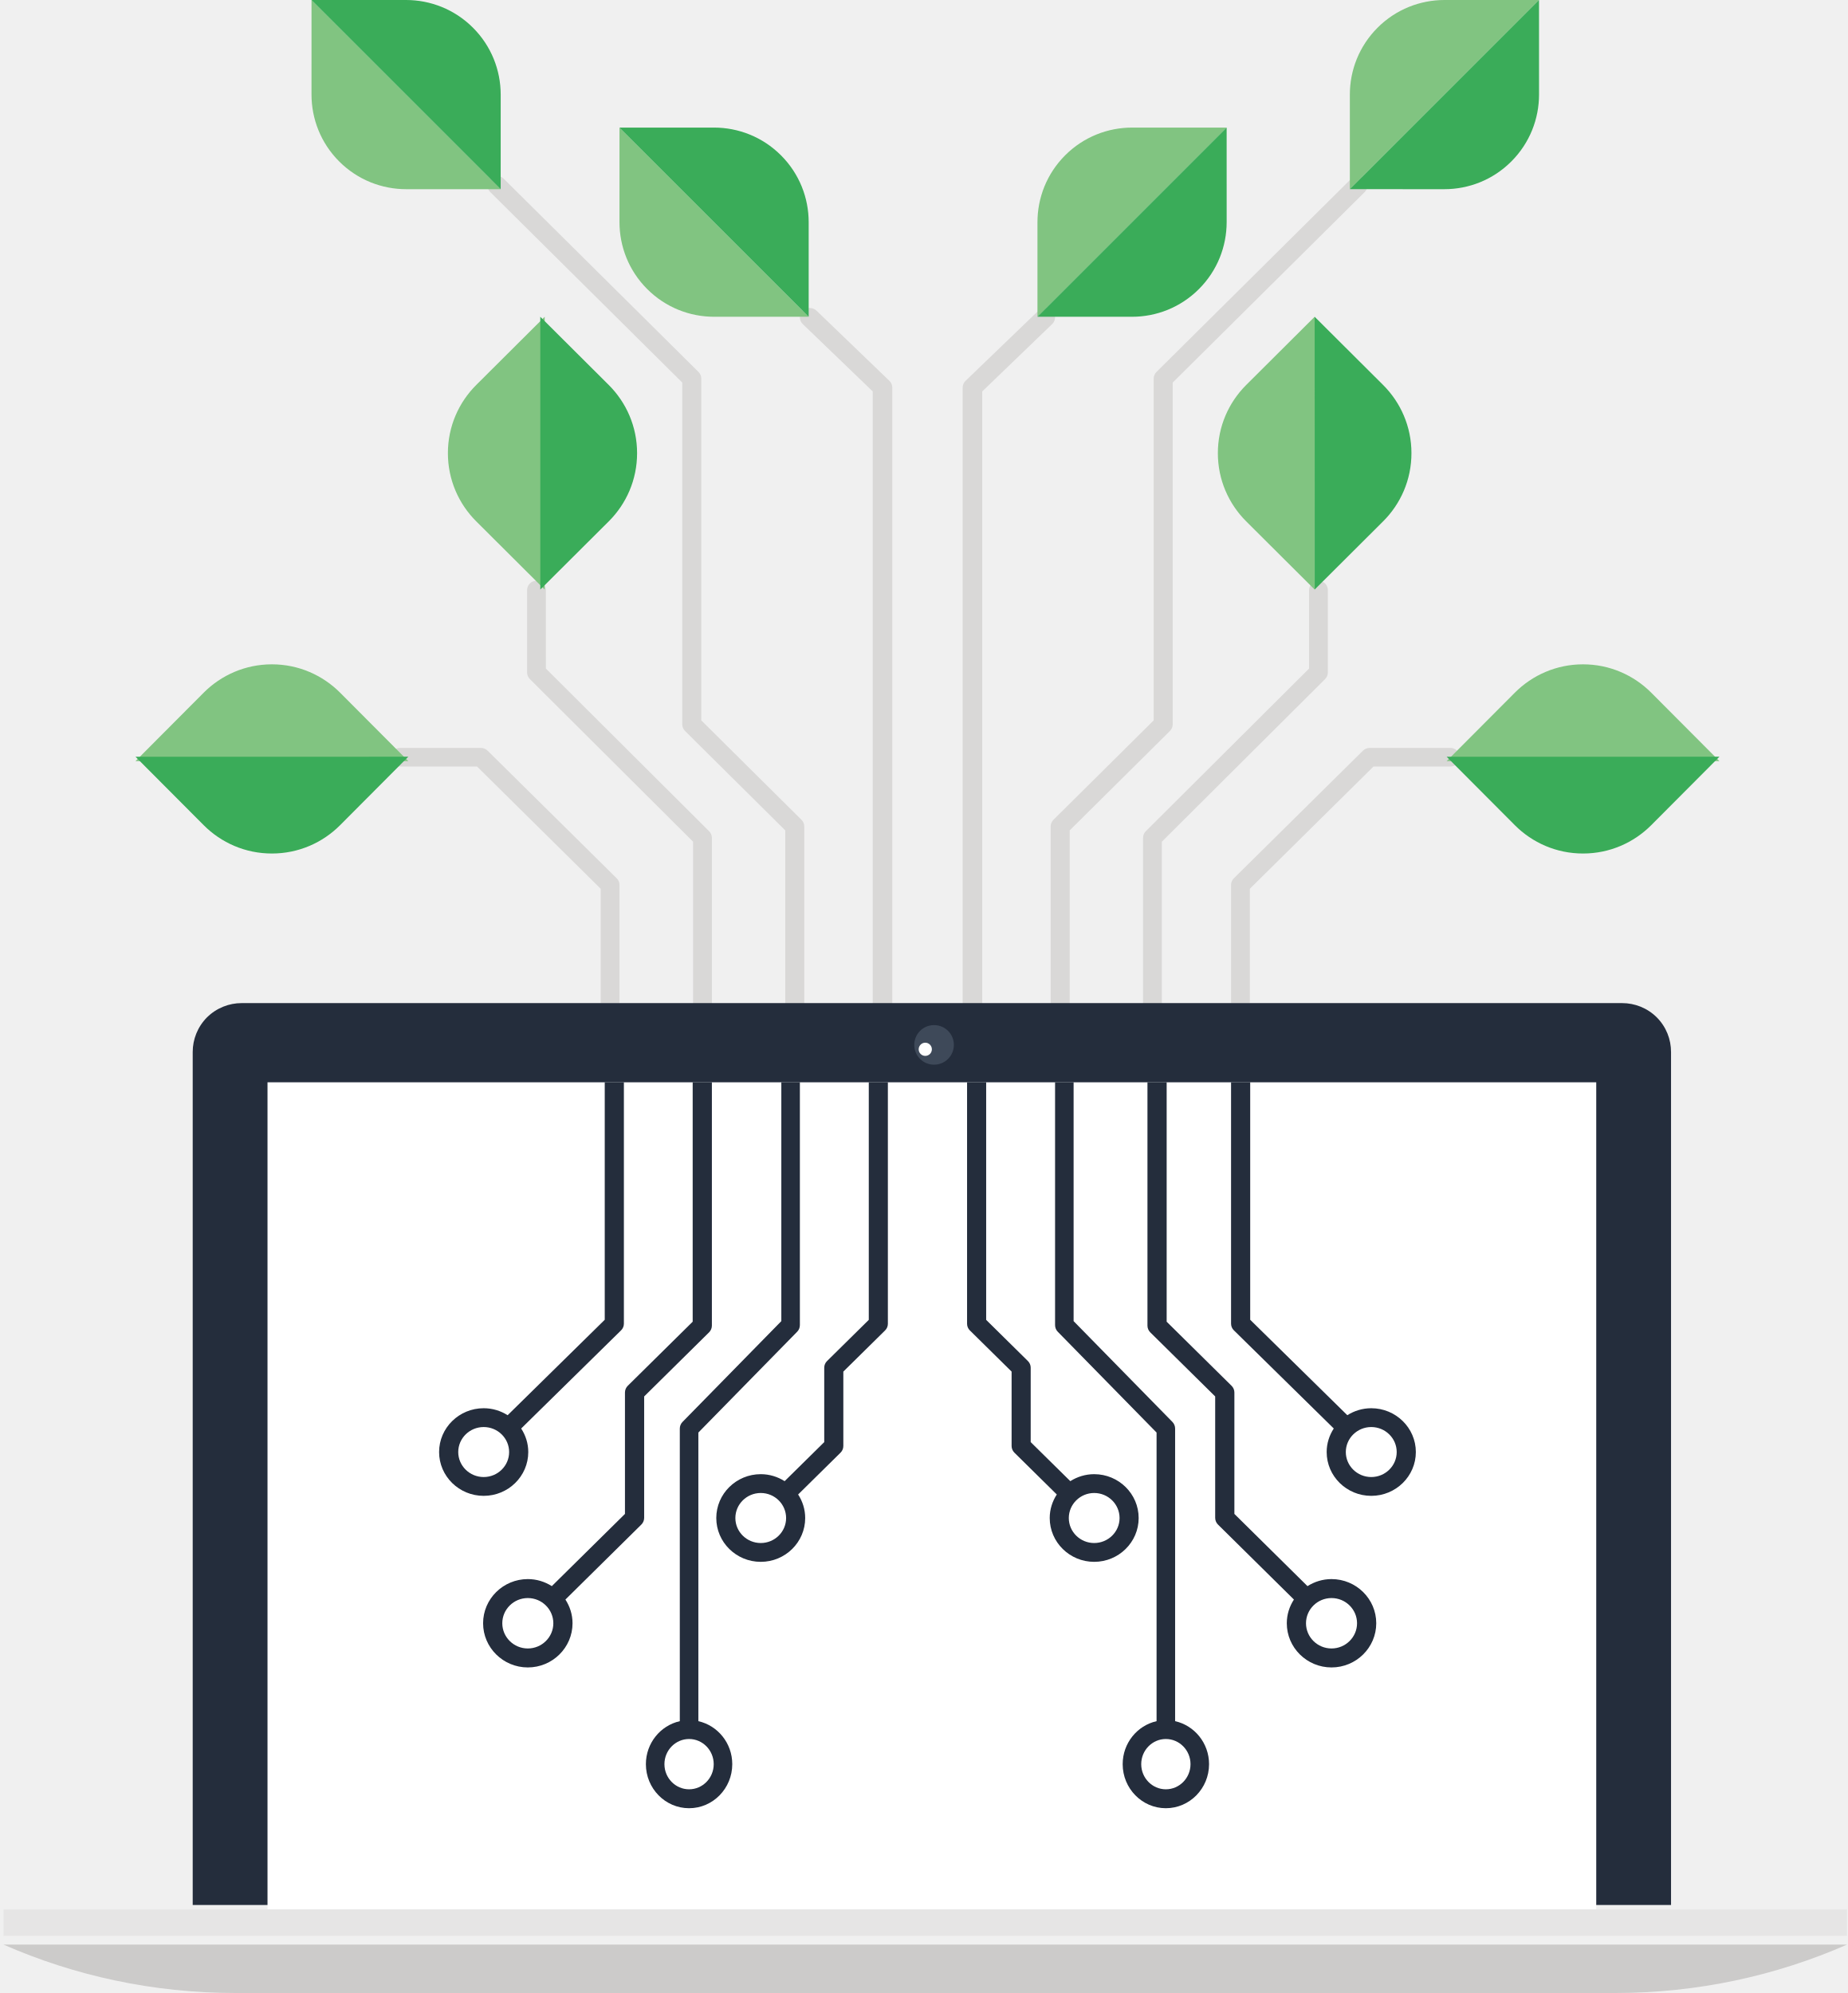
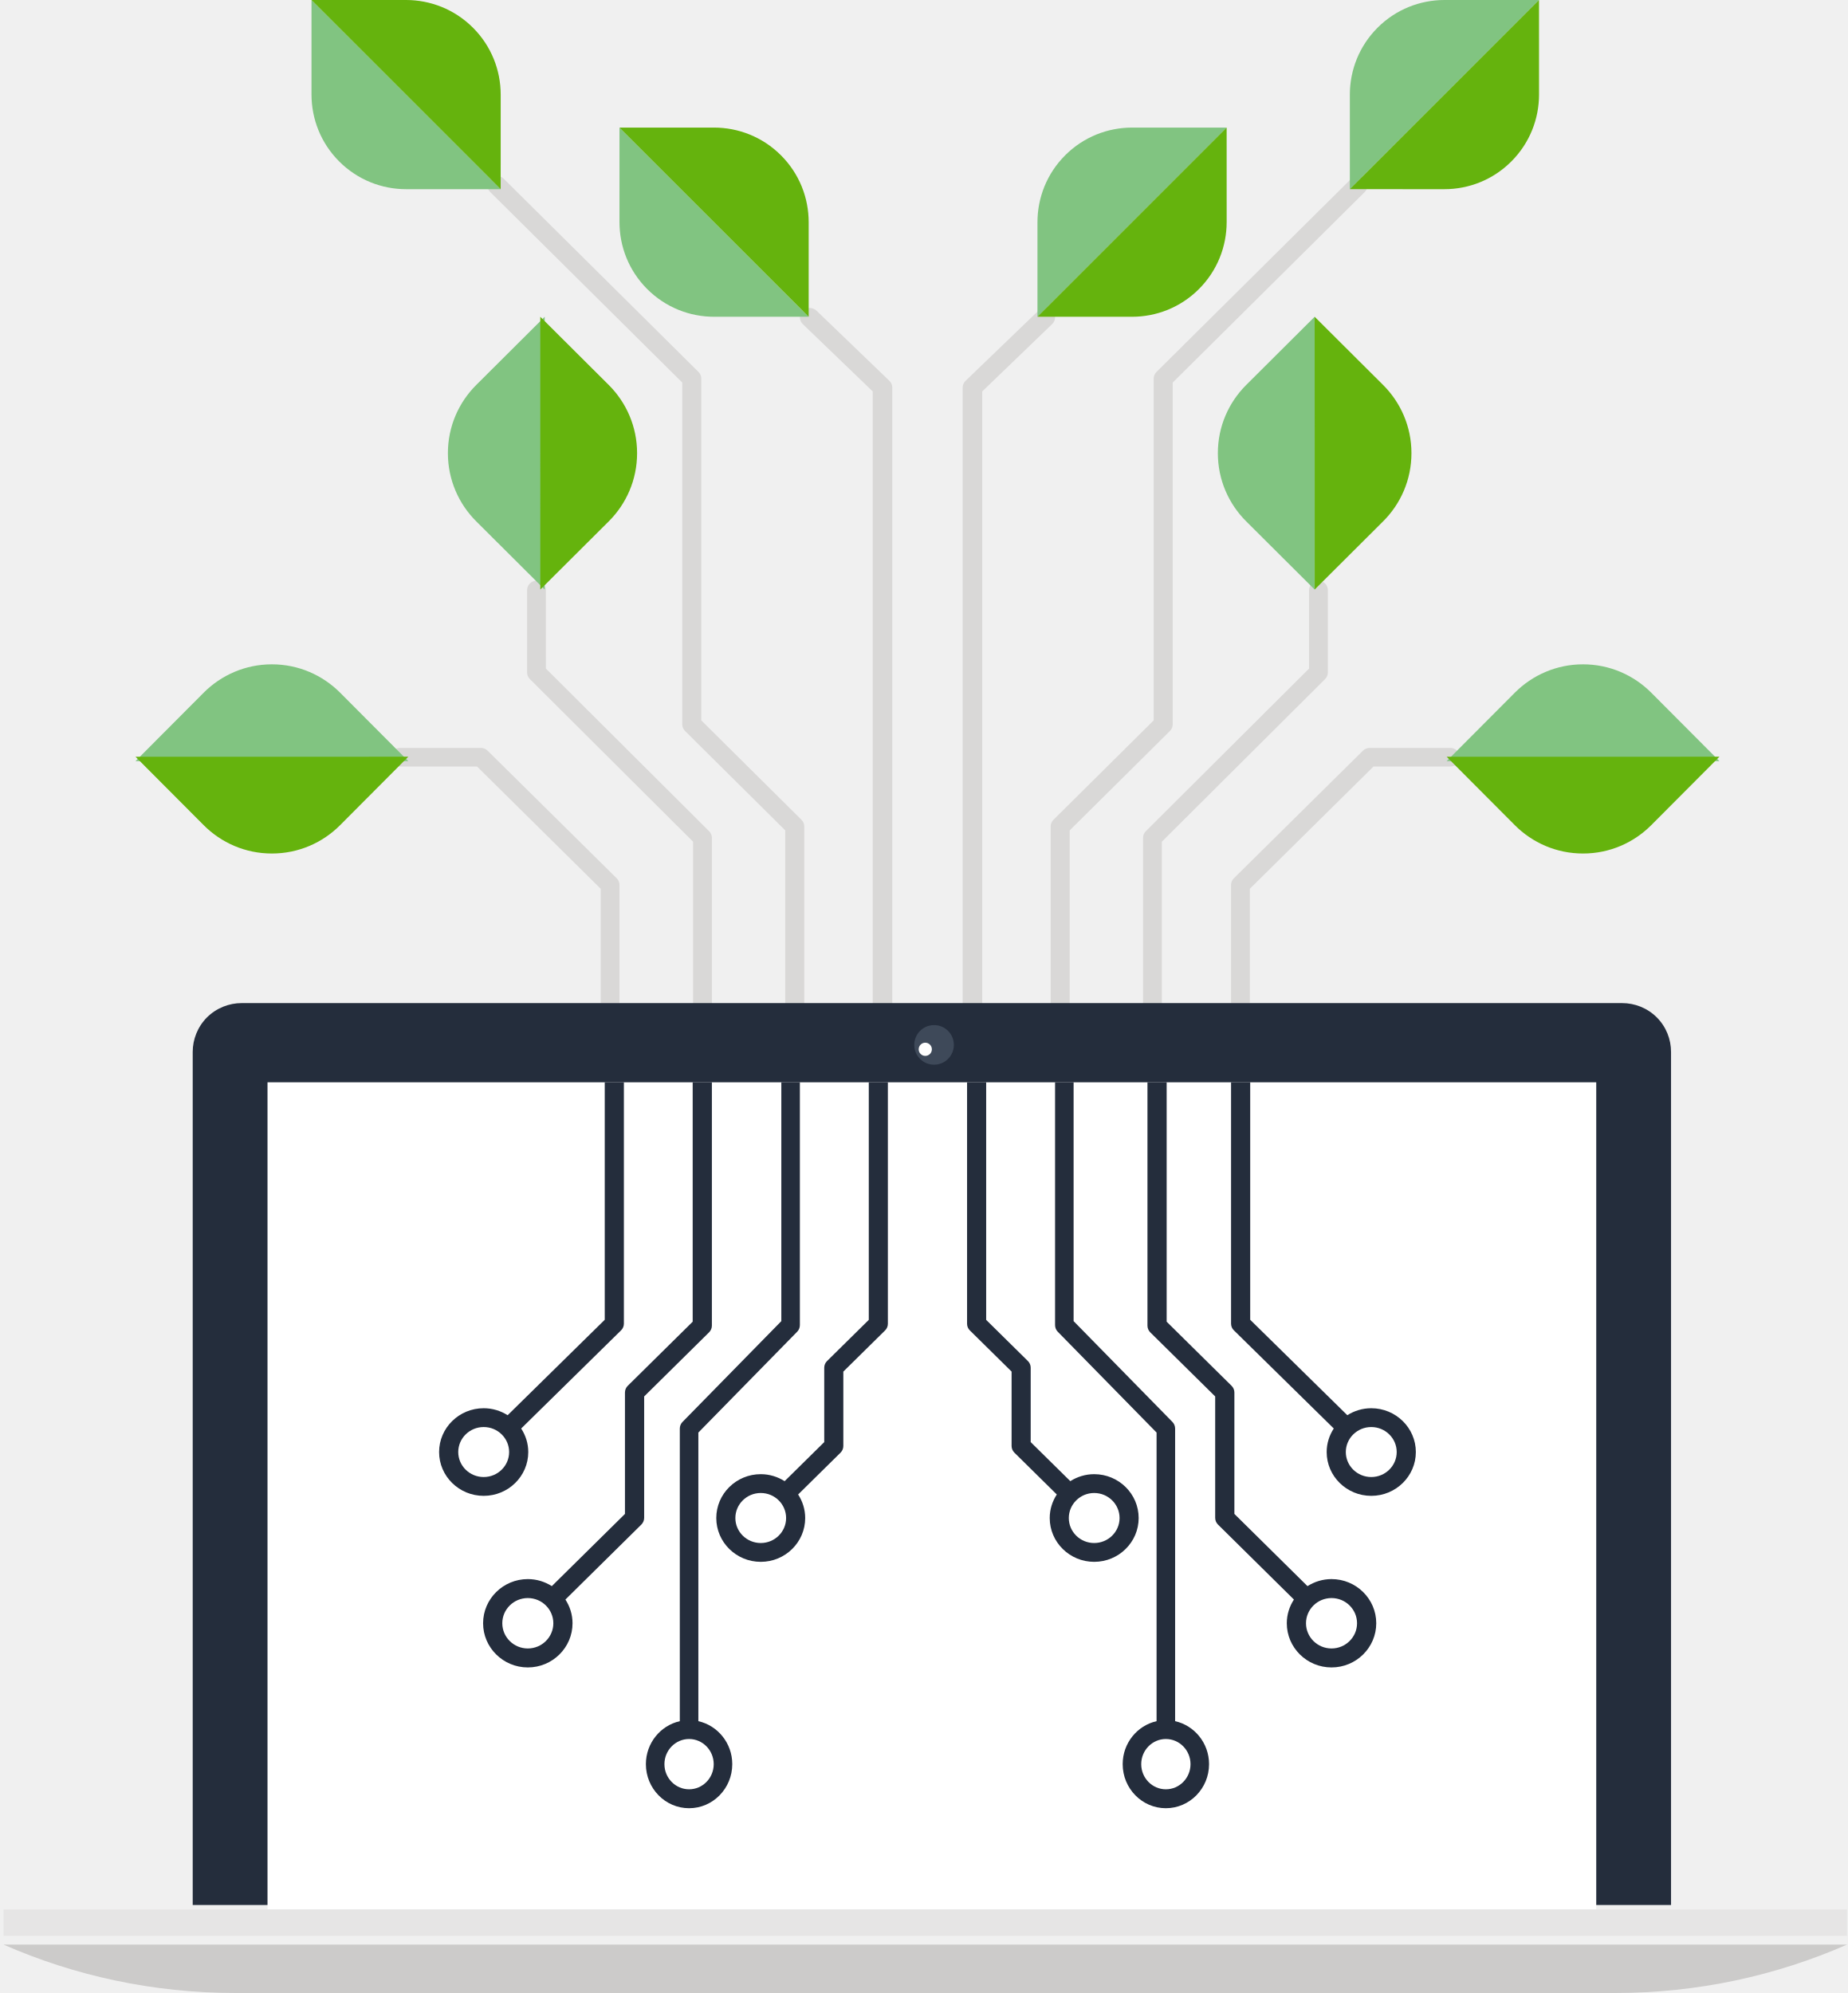
<svg xmlns="http://www.w3.org/2000/svg" width="420px" height="453px" viewBox="0 0 420 453" version="1.1">
  <g id="Landing-Page" stroke="none" stroke-width="1" fill="none" fill-rule="evenodd">
    <g id="WhitePage_Landing" transform="translate(-749, -1516)">
      <g id="eco" transform="translate(159, 1505)">
        <g id="eco-img" transform="translate(590, 11)">
          <path d="M110.822,170.622 C110.419,170.224 109.879,170.002 109.308,170.002 L90.937,170 C89.753,170 88.8,170.945 88.8,172.113 C88.8,173.279 89.753,174.224 90.937,174.224 L108.425,174.226 L136.527,202.011 L136.527,228 L140.8,228 L140.8,201.133 C140.8,200.574 140.578,200.037 140.176,199.641 L110.822,170.622 Z" id="Fill-1" fill="#D9D8D7" />
          <path d="M124.073,151.965 L124.068,134.127 C124.068,132.951 123.116,132 121.932,132 C120.757,132 119.8,132.951 119.8,134.127 L119.805,152.849 C119.805,153.412 120.026,153.952 120.428,154.35 L157.529,191.317 L157.529,229 L161.8,229 L161.8,190.434 C161.8,189.871 161.573,189.33 161.172,188.932 L124.073,151.965 Z" id="Fill-3" fill="#D9D8D7" />
          <path d="M159.391,163.739 L159.391,86.061 C159.391,85.49 159.167,84.947 158.76,84.543 L114.492,40.629 C113.646,39.79 112.274,39.79 111.434,40.629 C110.588,41.465 110.588,42.827 111.434,43.663 L155.065,86.951 L155.065,164.628 C155.065,165.197 155.294,165.742 155.696,166.144 L178.473,188.744 L178.473,229 L182.8,229 L182.8,187.857 C182.8,187.286 182.575,186.741 182.168,186.339 L159.391,163.739 Z" id="Fill-5" fill="#D9D8D7" />
          <path d="M185.592,70.624 C184.723,69.793 183.319,69.79 182.451,70.626 C181.582,71.463 181.582,72.818 182.451,73.654 L198.356,88.969 L198.356,229 L202.8,229 L202.8,88.083 C202.8,87.513 202.569,86.969 202.151,86.566 L185.592,70.624 Z" id="Fill-7" fill="#D9D8D7" />
          <path d="M329.662,170 L311.286,170.002 C310.722,170.002 310.177,170.224 309.78,170.622 L280.428,199.641 C280.026,200.037 279.8,200.574 279.8,201.133 L279.8,228 L284.071,228 L284.071,202.011 L312.176,174.226 L329.662,174.224 C330.842,174.224 331.8,173.279 331.8,172.113 C331.8,170.945 330.842,170 329.662,170" id="Fill-9" fill="#D9D8D7" />
          <path d="M301.8,152.846 L301.8,134.127 C301.8,132.951 300.847,132 299.664,132 C298.488,132 297.531,132.951 297.531,134.127 L297.531,151.963 L260.423,188.93 C260.021,189.328 259.8,189.868 259.8,190.434 L259.8,229 L264.068,229 L264.068,191.315 L301.176,154.35 C301.578,153.95 301.8,153.412 301.8,152.846" id="Fill-11" fill="#D9D8D7" />
          <path d="M266.54,164.628 L266.54,86.953 L310.166,43.663 C311.011,42.827 311.011,41.465 310.166,40.629 C309.325,39.79 307.948,39.79 307.108,40.629 L262.846,84.546 C262.439,84.947 262.215,85.493 262.215,86.061 L262.215,163.736 L239.431,186.339 C239.021,186.743 238.8,187.289 238.8,187.857 L238.8,229 L243.125,229 L243.125,188.749 L265.904,166.149 C266.311,165.742 266.54,165.199 266.54,164.628" id="Fill-13" fill="#D9D8D7" />
          <path d="M236.007,70.627 L219.448,86.569 C219.03,86.97 218.8,87.514 218.8,88.083 L218.8,229 L223.244,229 L223.244,88.97 L239.148,73.652 C240.017,72.818 240.017,71.461 239.148,70.627 C238.285,69.791 236.87,69.791 236.007,70.627" id="Fill-15" fill="#D9D8D7" />
          <path d="M70.8,21.5 C70.802,27.003 72.898,32.503 77.096,36.7 C81.293,40.899 86.797,43 92.301,43 L113.8,43 L70.802,0 L70.8,21.5 Z" id="Fill-17" fill="#81C481" />
-           <path d="M92.298,0 C97.803,0.005 103.303,2.101 107.5,6.299 C111.699,10.493 113.797,15.997 113.8,21.5 L113.797,43 L70.8,0.005 L92.298,0 Z" id="Fill-19" fill="#3AAC59" />
+           <path d="M92.298,0 C97.803,0.005 103.303,2.101 107.5,6.299 C111.699,10.493 113.797,15.997 113.8,21.5 L113.797,43 L70.8,0.005 L92.298,0 Z" id="Fill-19" fill="#65b30d" />
          <path d="M140.8,50.5 C140.802,56.003 142.898,61.503 147.096,65.7 C151.293,69.899 156.796,72 162.297,72 L183.8,72 L140.802,29 L140.8,50.5 Z" id="Fill-21" fill="#81C481" />
-           <path d="M162.3,29 C167.8,29.005 173.302,31.101 177.499,35.299 C181.699,39.493 183.8,44.997 183.8,50.5 L183.8,72 L140.8,29.005 L162.3,29 Z" id="Fill-23" fill="#3AAC59" />
+           <path d="M162.3,29 C167.8,29.005 173.302,31.101 177.499,35.299 C181.699,39.493 183.8,44.997 183.8,50.5 L183.8,72 L140.8,29.005 L162.3,29 Z" id="Fill-23" fill="#65b30d" />
          <path d="M257.3,29 C251.797,29.003 246.297,31.096 242.1,35.294 C237.9,39.494 235.8,44.998 235.8,50.496 L235.8,72 L278.8,29.003 L257.3,29 Z" id="Fill-25" fill="#81C481" />
-           <path d="M278.8,50.499 C278.797,56.001 276.698,61.501 272.501,65.698 C268.306,69.899 262.803,72 257.3,72 L235.8,71.997 L278.797,29 L278.8,50.499 Z" id="Fill-27" fill="#3AAC59" />
+           <path d="M278.8,50.499 C278.797,56.001 276.698,61.501 272.501,65.698 C268.306,69.899 262.803,72 257.3,72 L235.8,71.997 L278.797,29 L278.8,50.499 Z" id="Fill-27" fill="#65b30d" />
          <path d="M328.3,0 C322.797,0.003 317.297,2.096 313.1,6.294 C308.9,10.494 306.8,15.998 306.8,21.496 L306.8,43 L349.8,0.003 L328.3,0 Z" id="Fill-29" fill="#81C481" />
-           <path d="M349.8,21.499 C349.797,27.001 347.698,32.501 343.501,36.698 C339.306,40.899 333.803,43 328.3,43 L306.8,42.997 L349.797,0 L349.8,21.499 Z" id="Fill-31" fill="#3AAC59" />
+           <path d="M349.8,21.499 C349.797,27.001 347.698,32.501 343.501,36.698 C339.306,40.899 333.803,43 328.3,43 L306.8,42.997 L349.797,0 L349.8,21.499 Z" id="Fill-31" fill="#65b30d" />
          <path d="M108.243,87.499 C104.263,91.468 101.8,96.945 101.8,102.997 C101.8,109.05 104.261,114.535 108.238,118.499 L123.792,134 L123.8,72 L108.243,87.499 Z" id="Fill-33" fill="#81C481" />
-           <path d="M138.358,87.501 C142.336,91.469 144.8,96.949 144.8,102.999 C144.805,109.053 142.341,114.536 138.36,118.502 L122.805,134 L122.8,72 L138.358,87.501 Z" id="Fill-35" fill="#3AAC59" />
+           <path d="M138.358,87.501 C142.336,91.469 144.8,96.949 144.8,102.999 C144.805,109.053 142.341,114.536 138.36,118.502 L122.805,134 L122.8,72 L138.358,87.501 Z" id="Fill-35" fill="#65b30d" />
          <path d="M283.243,87.499 C279.266,91.468 276.8,96.945 276.8,102.997 C276.797,109.05 279.261,114.535 283.238,118.499 L298.794,134 L298.8,72 L283.243,87.499 Z" id="Fill-37" fill="#81C481" />
-           <path d="M314.358,87.501 C318.338,91.469 320.8,96.949 320.8,102.999 C320.805,109.053 318.343,114.536 314.36,118.502 L298.807,134 L298.8,72 L314.358,87.501 Z" id="Fill-39" fill="#3AAC59" />
+           <path d="M314.358,87.501 C318.338,91.469 320.8,96.949 320.8,102.999 C320.805,109.053 318.343,114.536 314.36,118.502 L298.807,134 L298.8,72 L314.358,87.501 Z" id="Fill-39" fill="#65b30d" />
          <path d="M77.301,157.443 C73.332,153.466 67.854,151 61.802,151 C55.75,150.997 50.265,153.461 46.301,157.438 L30.8,172.995 L92.8,173 L77.301,157.443 Z" id="Fill-41" fill="#81C481" />
-           <path d="M77.301,187.558 C73.332,191.539 67.852,194 61.802,194 C55.747,194.005 50.265,191.544 46.298,187.561 L30.8,172.008 L92.8,172 L77.301,187.558 Z" id="Fill-43" fill="#3AAC59" />
+           <path d="M77.301,187.558 C73.332,191.539 67.852,194 61.802,194 C55.747,194.005 50.265,191.544 46.298,187.561 L30.8,172.008 L92.8,172 L77.301,187.558 Z" id="Fill-43" fill="#65b30d" />
          <path d="M375.301,157.443 C371.332,153.466 365.854,151 359.802,151 C353.75,150.997 348.267,153.461 344.303,157.438 L328.8,172.995 L390.8,173 L375.301,157.443 Z" id="Fill-45" fill="#81C481" />
-           <path d="M375.299,187.558 C371.33,191.539 365.853,194 359.801,194 C353.749,194.005 348.266,191.544 344.298,187.561 L328.8,172.008 L390.8,172 L375.299,187.558 Z" id="Fill-47" fill="#3AAC59" />
+           <path d="M375.299,187.558 C371.33,191.539 365.853,194 359.801,194 C353.749,194.005 348.266,191.544 344.298,187.561 L328.8,172.008 L390.8,172 L375.299,187.558 Z" id="Fill-47" fill="#65b30d" />
          <path d="M376.556,231.238 C374.385,229.085 371.537,228 368.674,228 L54.925,228 C52.087,228 49.236,229.085 47.048,231.238 C44.895,233.417 43.8,236.255 43.8,239.11 L43.8,433 L379.8,433 L379.8,239.11 C379.8,236.255 378.724,233.417 376.556,231.238" id="Fill-49" fill="#242D3C" />
          <path d="M216.8,237.5 C216.8,239.986 214.785,242 212.3,242 C209.806,242 207.8,239.986 207.8,237.5 C207.8,235.009 209.806,233 212.3,233 C214.785,233 216.8,235.009 216.8,237.5" id="Fill-51" fill="#3E4959" />
          <path d="M211.8,238.503 C211.8,239.331 211.127,240 210.299,240 C209.479,240 208.8,239.331 208.8,238.503 C208.8,237.675 209.479,237 210.299,237 C211.127,237 211.8,237.675 211.8,238.503" id="Fill-53" fill="#FFFFFF" />
          <polygon id="Fill-55" fill="#FFFFFF" points="60.8 434 362.8 434 362.8 246 60.8 246" />
          <path d="M0.8,442 C16.921,449.079 34.759,453 53.516,453 L367.091,453 C385.846,453 403.663,449.079 419.8,442 L0.8,442 Z" id="Fill-57" fill="#CCCBCA" />
          <polygon id="Fill-58" fill="#E6E5E5" points="0.8 440 419.8 440 419.8 434 0.8 434" />
          <path d="M109.933,335.724 C106.747,335.724 104.151,333.174 104.151,330.043 C104.151,326.909 106.747,324.36 109.933,324.36 C113.124,324.36 115.716,326.909 115.716,330.043 C115.716,333.174 113.124,335.724 109.933,335.724 M120.067,330.043 C120.067,328.072 119.465,326.242 118.454,324.695 L141.164,302.379 C141.574,301.977 141.8,301.433 141.8,300.864 L141.8,246 L137.448,246 L137.448,299.978 L115.378,321.672 C113.803,320.677 111.941,320.083 109.933,320.083 C104.345,320.083 99.8,324.554 99.8,330.043 C99.8,335.535 104.345,340 109.933,340 C115.526,340 120.067,335.535 120.067,330.043" id="Fill-60" fill="#242D3C" />
          <path d="M119.964,374.689 C116.768,374.689 114.164,372.116 114.164,368.957 C114.164,365.801 116.768,363.231 119.964,363.231 C123.159,363.231 125.764,365.801 125.764,368.957 C125.764,372.116 123.159,374.689 119.964,374.689 M146.408,345.003 L146.408,317.405 L161.157,302.838 C161.568,302.429 161.8,301.884 161.8,301.311 L161.8,246 L157.435,246 L157.435,300.417 L142.681,314.984 C142.27,315.39 142.044,315.938 142.044,316.509 L142.044,344.107 L125.422,360.518 C123.842,359.519 121.978,358.92 119.964,358.92 C114.359,358.92 109.8,363.424 109.8,368.957 C109.8,374.496 114.359,379 119.964,379 C125.569,379 130.128,374.496 130.128,368.957 C130.128,366.973 129.522,365.129 128.51,363.571 L145.766,346.528 C146.177,346.122 146.408,345.574 146.408,345.003" id="Fill-61" fill="#242D3C" />
          <path d="M156.618,406.699 C153.527,406.699 151.015,404.135 151.015,400.986 C151.015,397.835 153.527,395.268 156.618,395.268 C159.705,395.268 162.216,397.835 162.216,400.986 C162.216,404.135 159.705,406.699 156.618,406.699 M158.728,391.215 L158.728,325.612 L181.184,302.699 C181.584,302.296 181.8,301.749 181.8,301.177 L181.8,246 L177.584,246 L177.584,300.286 L155.125,323.199 C154.728,323.602 154.509,324.149 154.509,324.718 L154.509,391.215 C150.105,392.203 146.8,396.205 146.8,400.986 C146.8,406.509 151.199,411 156.618,411 C162.033,411 166.432,406.509 166.432,400.986 C166.432,396.205 163.127,392.203 158.728,391.215" id="Fill-62" fill="#242D3C" />
          <path d="M172.909,350.722 C169.727,350.722 167.138,348.174 167.138,345.042 C167.138,341.904 169.727,339.351 172.909,339.351 C176.086,339.351 178.67,341.904 178.67,345.042 C178.67,348.174 176.086,350.722 172.909,350.722 L172.909,350.722 Z M197.461,299.999 L187.975,309.358 C187.566,309.758 187.336,310.302 187.336,310.871 L187.336,327.784 L178.335,336.662 C176.765,335.668 174.908,335.073 172.909,335.073 C167.332,335.073 162.8,339.545 162.8,345.042 C162.8,350.533 167.332,355 172.909,355 C178.481,355 183.008,350.533 183.008,345.042 C183.008,343.07 182.411,341.24 181.402,339.691 L191.044,330.181 C191.453,329.781 191.677,329.237 191.677,328.668 L191.677,311.758 L201.166,302.401 C201.577,301.998 201.8,301.457 201.8,300.888 L201.8,246 L197.461,246 L197.461,299.999 Z" id="Fill-63" fill="#242D3C" />
          <path d="M311.666,335.724 C308.475,335.724 305.883,333.174 305.883,330.043 C305.883,328.48 306.528,327.06 307.573,326.031 C307.576,326.028 307.581,326.026 307.584,326.023 C307.586,326.023 307.586,326.021 307.589,326.021 C308.634,324.994 310.075,324.36 311.666,324.36 C314.852,324.36 317.448,326.909 317.448,330.043 C317.448,333.174 314.852,335.724 311.666,335.724 M311.666,320.083 C309.661,320.083 307.799,320.675 306.224,321.669 L284.151,299.978 L284.151,246 L279.8,246 L279.8,300.864 C279.8,301.433 280.027,301.977 280.44,302.379 L303.145,324.692 C302.134,326.242 301.532,328.072 301.532,330.043 C301.532,335.535 306.073,340 311.666,340 C317.254,340 321.8,335.535 321.8,330.043 C321.8,324.554 317.254,320.083 311.666,320.083" id="Fill-64" fill="#242D3C" />
          <path d="M302.634,374.689 C299.439,374.689 296.834,372.116 296.834,368.957 C296.834,365.801 299.439,363.231 302.634,363.231 C305.83,363.231 308.435,365.801 308.435,368.957 C308.435,372.116 305.83,374.689 302.634,374.689 M302.634,358.92 C300.623,358.92 298.753,359.519 297.173,360.521 L280.557,344.107 L280.557,316.509 C280.557,315.938 280.326,315.39 279.915,314.984 L265.164,300.417 L265.164,246 L260.8,246 L260.8,301.311 C260.8,301.884 261.026,302.429 261.437,302.838 L276.192,317.405 L276.192,345.003 C276.192,345.574 276.419,346.122 276.83,346.528 L294.088,363.571 C293.073,365.129 292.469,366.973 292.469,368.957 C292.469,374.496 297.029,379 302.634,379 C308.24,379 312.8,374.496 312.8,368.957 C312.8,363.424 308.24,358.92 302.634,358.92" id="Fill-65" fill="#242D3C" />
          <path d="M264.979,406.699 C261.893,406.699 259.382,404.135 259.382,400.986 C259.382,397.835 261.893,395.268 264.979,395.268 C268.069,395.268 270.585,397.835 270.585,400.986 C270.585,404.135 268.069,406.699 264.979,406.699 M267.087,391.213 L267.087,324.718 C267.087,324.149 266.869,323.602 266.472,323.197 L244.014,300.286 L244.014,246 L239.8,246 L239.8,301.177 C239.8,301.749 240.015,302.296 240.415,302.701 L262.87,325.612 L262.87,391.215 C258.472,392.203 255.167,396.205 255.167,400.986 C255.167,406.509 259.566,411 264.979,411 C270.396,411 274.8,406.509 274.8,400.986 C274.8,396.202 271.49,392.2 267.087,391.213" id="Fill-66" fill="#242D3C" />
          <path d="M248.689,350.722 C245.513,350.722 242.923,348.174 242.923,345.042 C242.923,343.478 243.569,342.058 244.609,341.028 C244.609,341.026 244.611,341.026 244.614,341.023 C244.616,341.021 244.616,341.018 244.619,341.018 C245.661,339.988 247.104,339.351 248.689,339.351 C251.871,339.351 254.461,341.904 254.461,345.042 C254.461,348.174 251.871,350.722 248.689,350.722 M248.689,335.073 C246.69,335.073 244.833,335.668 243.263,336.66 L234.261,327.784 L234.261,310.871 C234.261,310.302 234.036,309.758 233.628,309.358 L224.141,300.001 L224.141,246 L219.8,246 L219.8,300.888 C219.8,301.457 220.024,301.998 220.435,302.401 L229.92,311.755 L229.92,328.668 C229.92,329.237 230.15,329.781 230.553,330.181 L240.193,339.689 C239.187,341.237 238.585,343.068 238.585,345.042 C238.585,350.533 243.117,355 248.689,355 C254.267,355 258.8,350.533 258.8,345.042 C258.8,339.545 254.267,335.073 248.689,335.073" id="Fill-67" fill="#242D3C" />
        </g>
      </g>
    </g>
  </g>
</svg>
